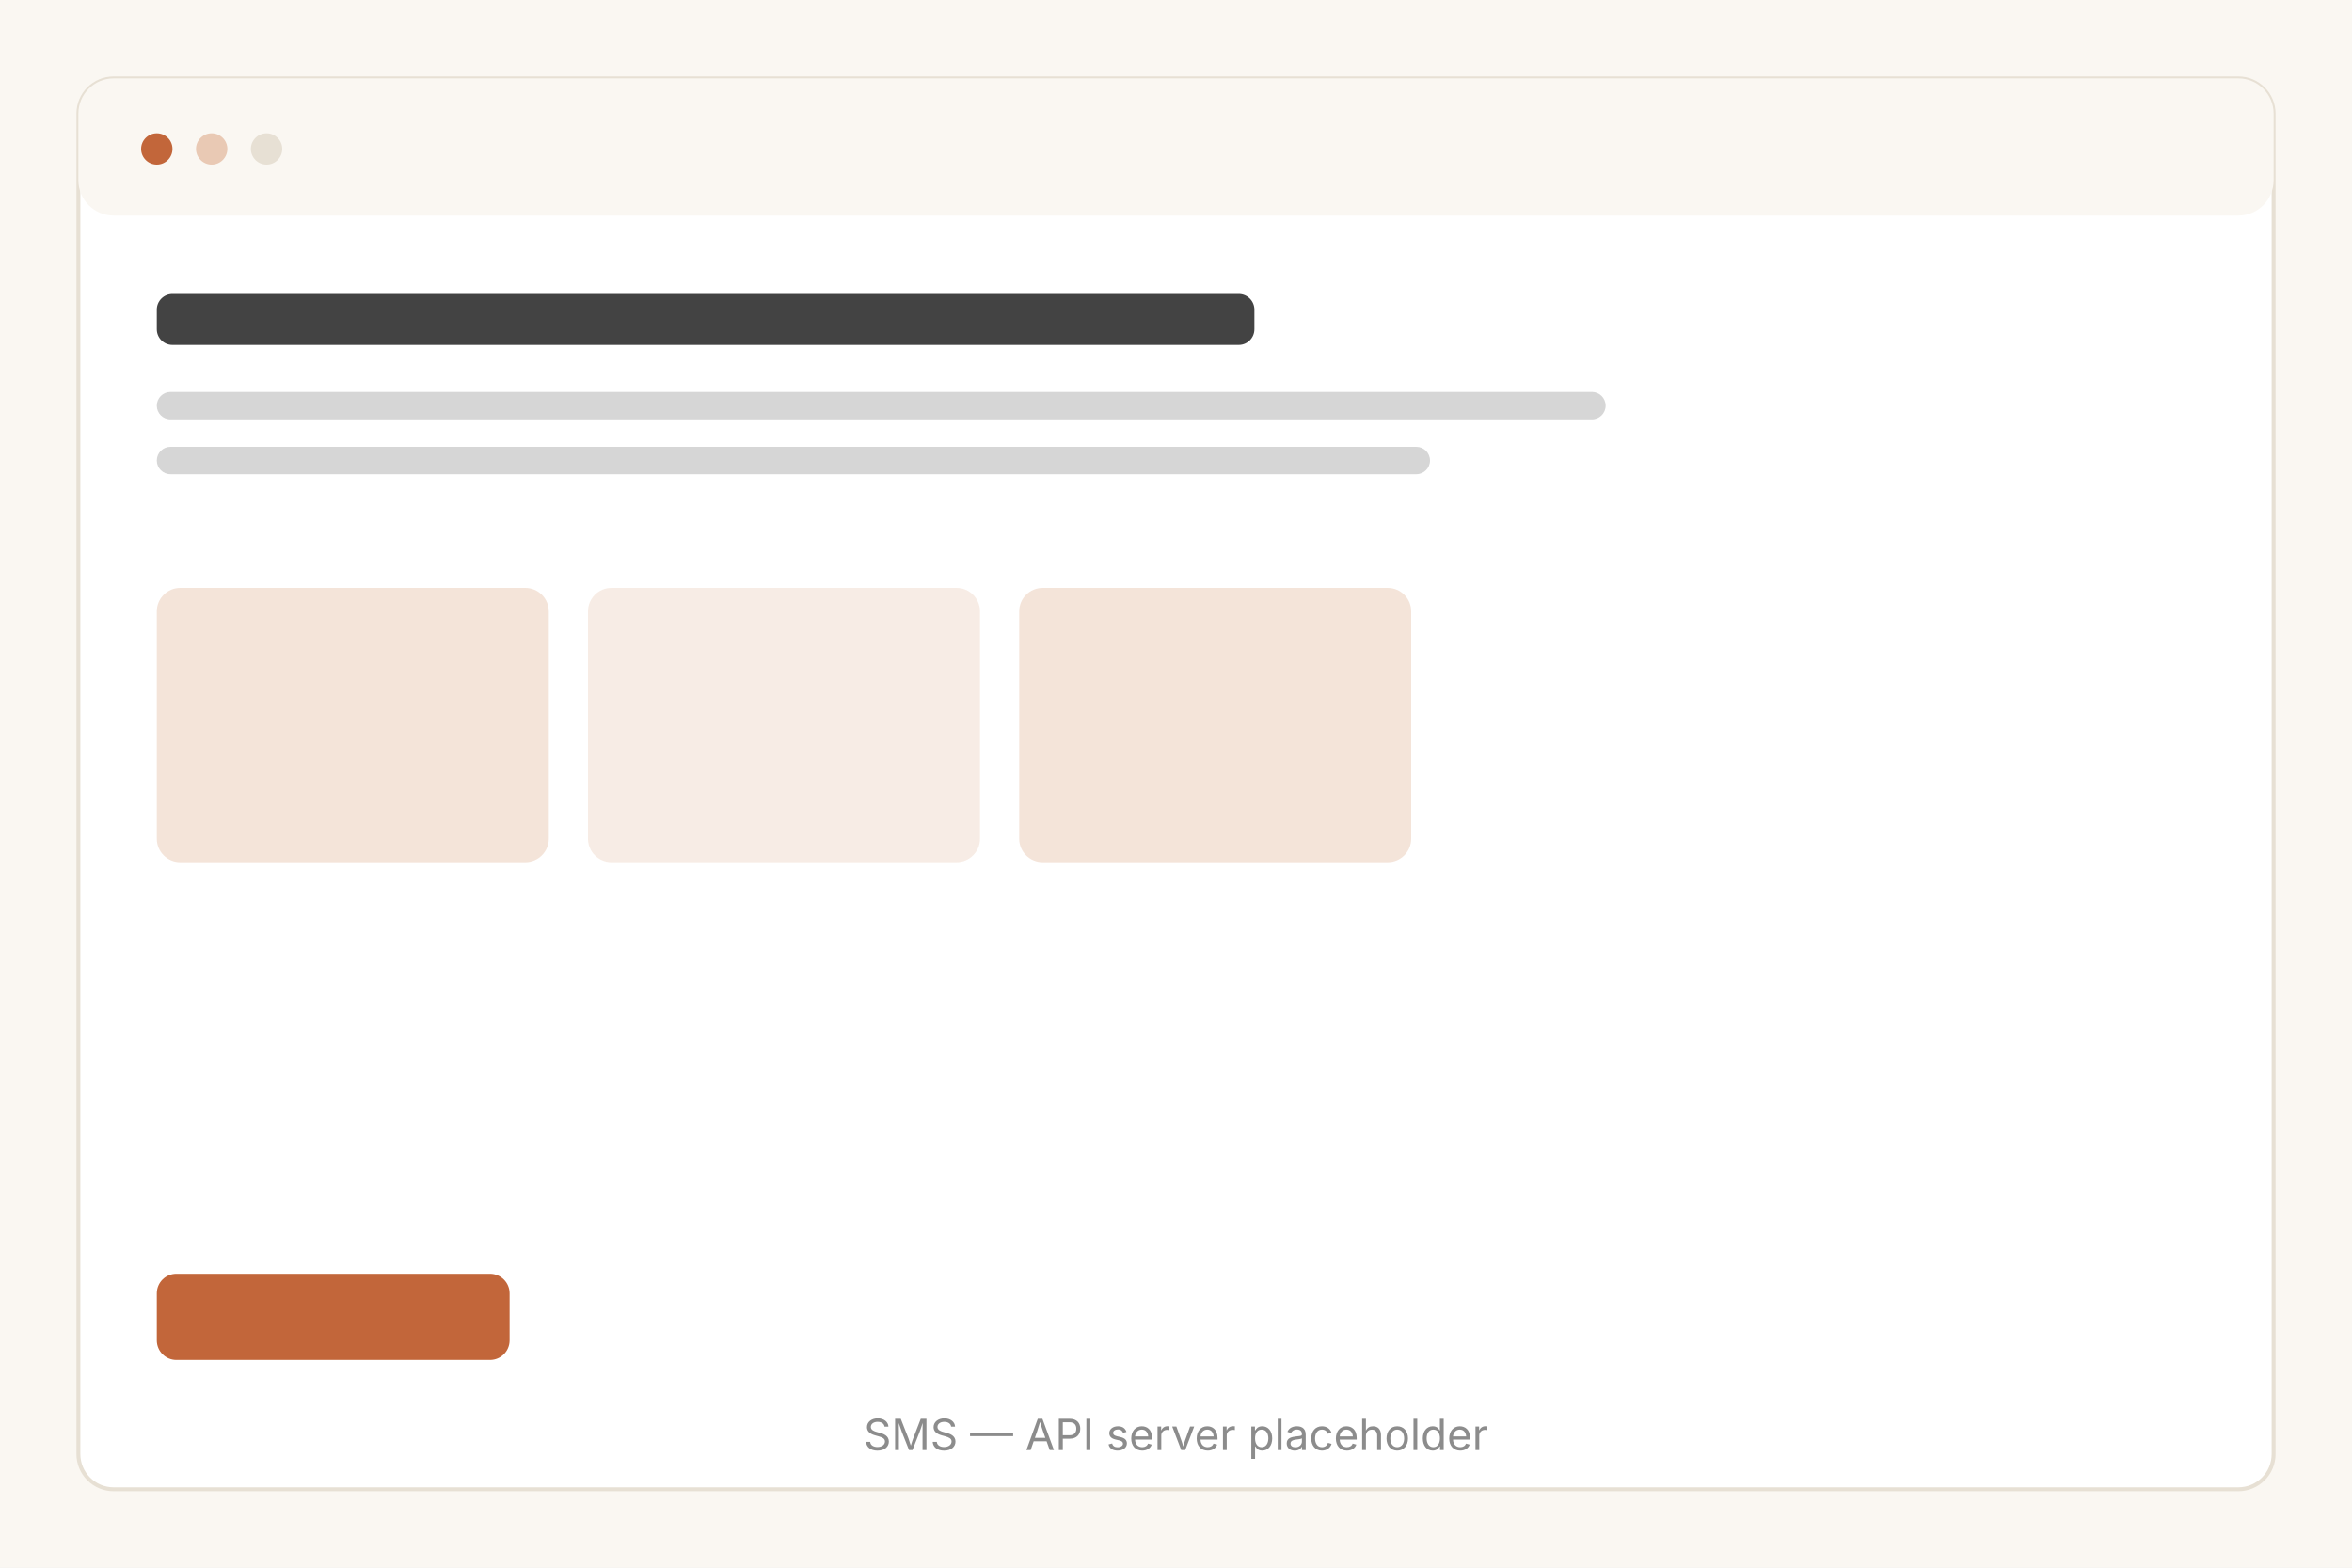
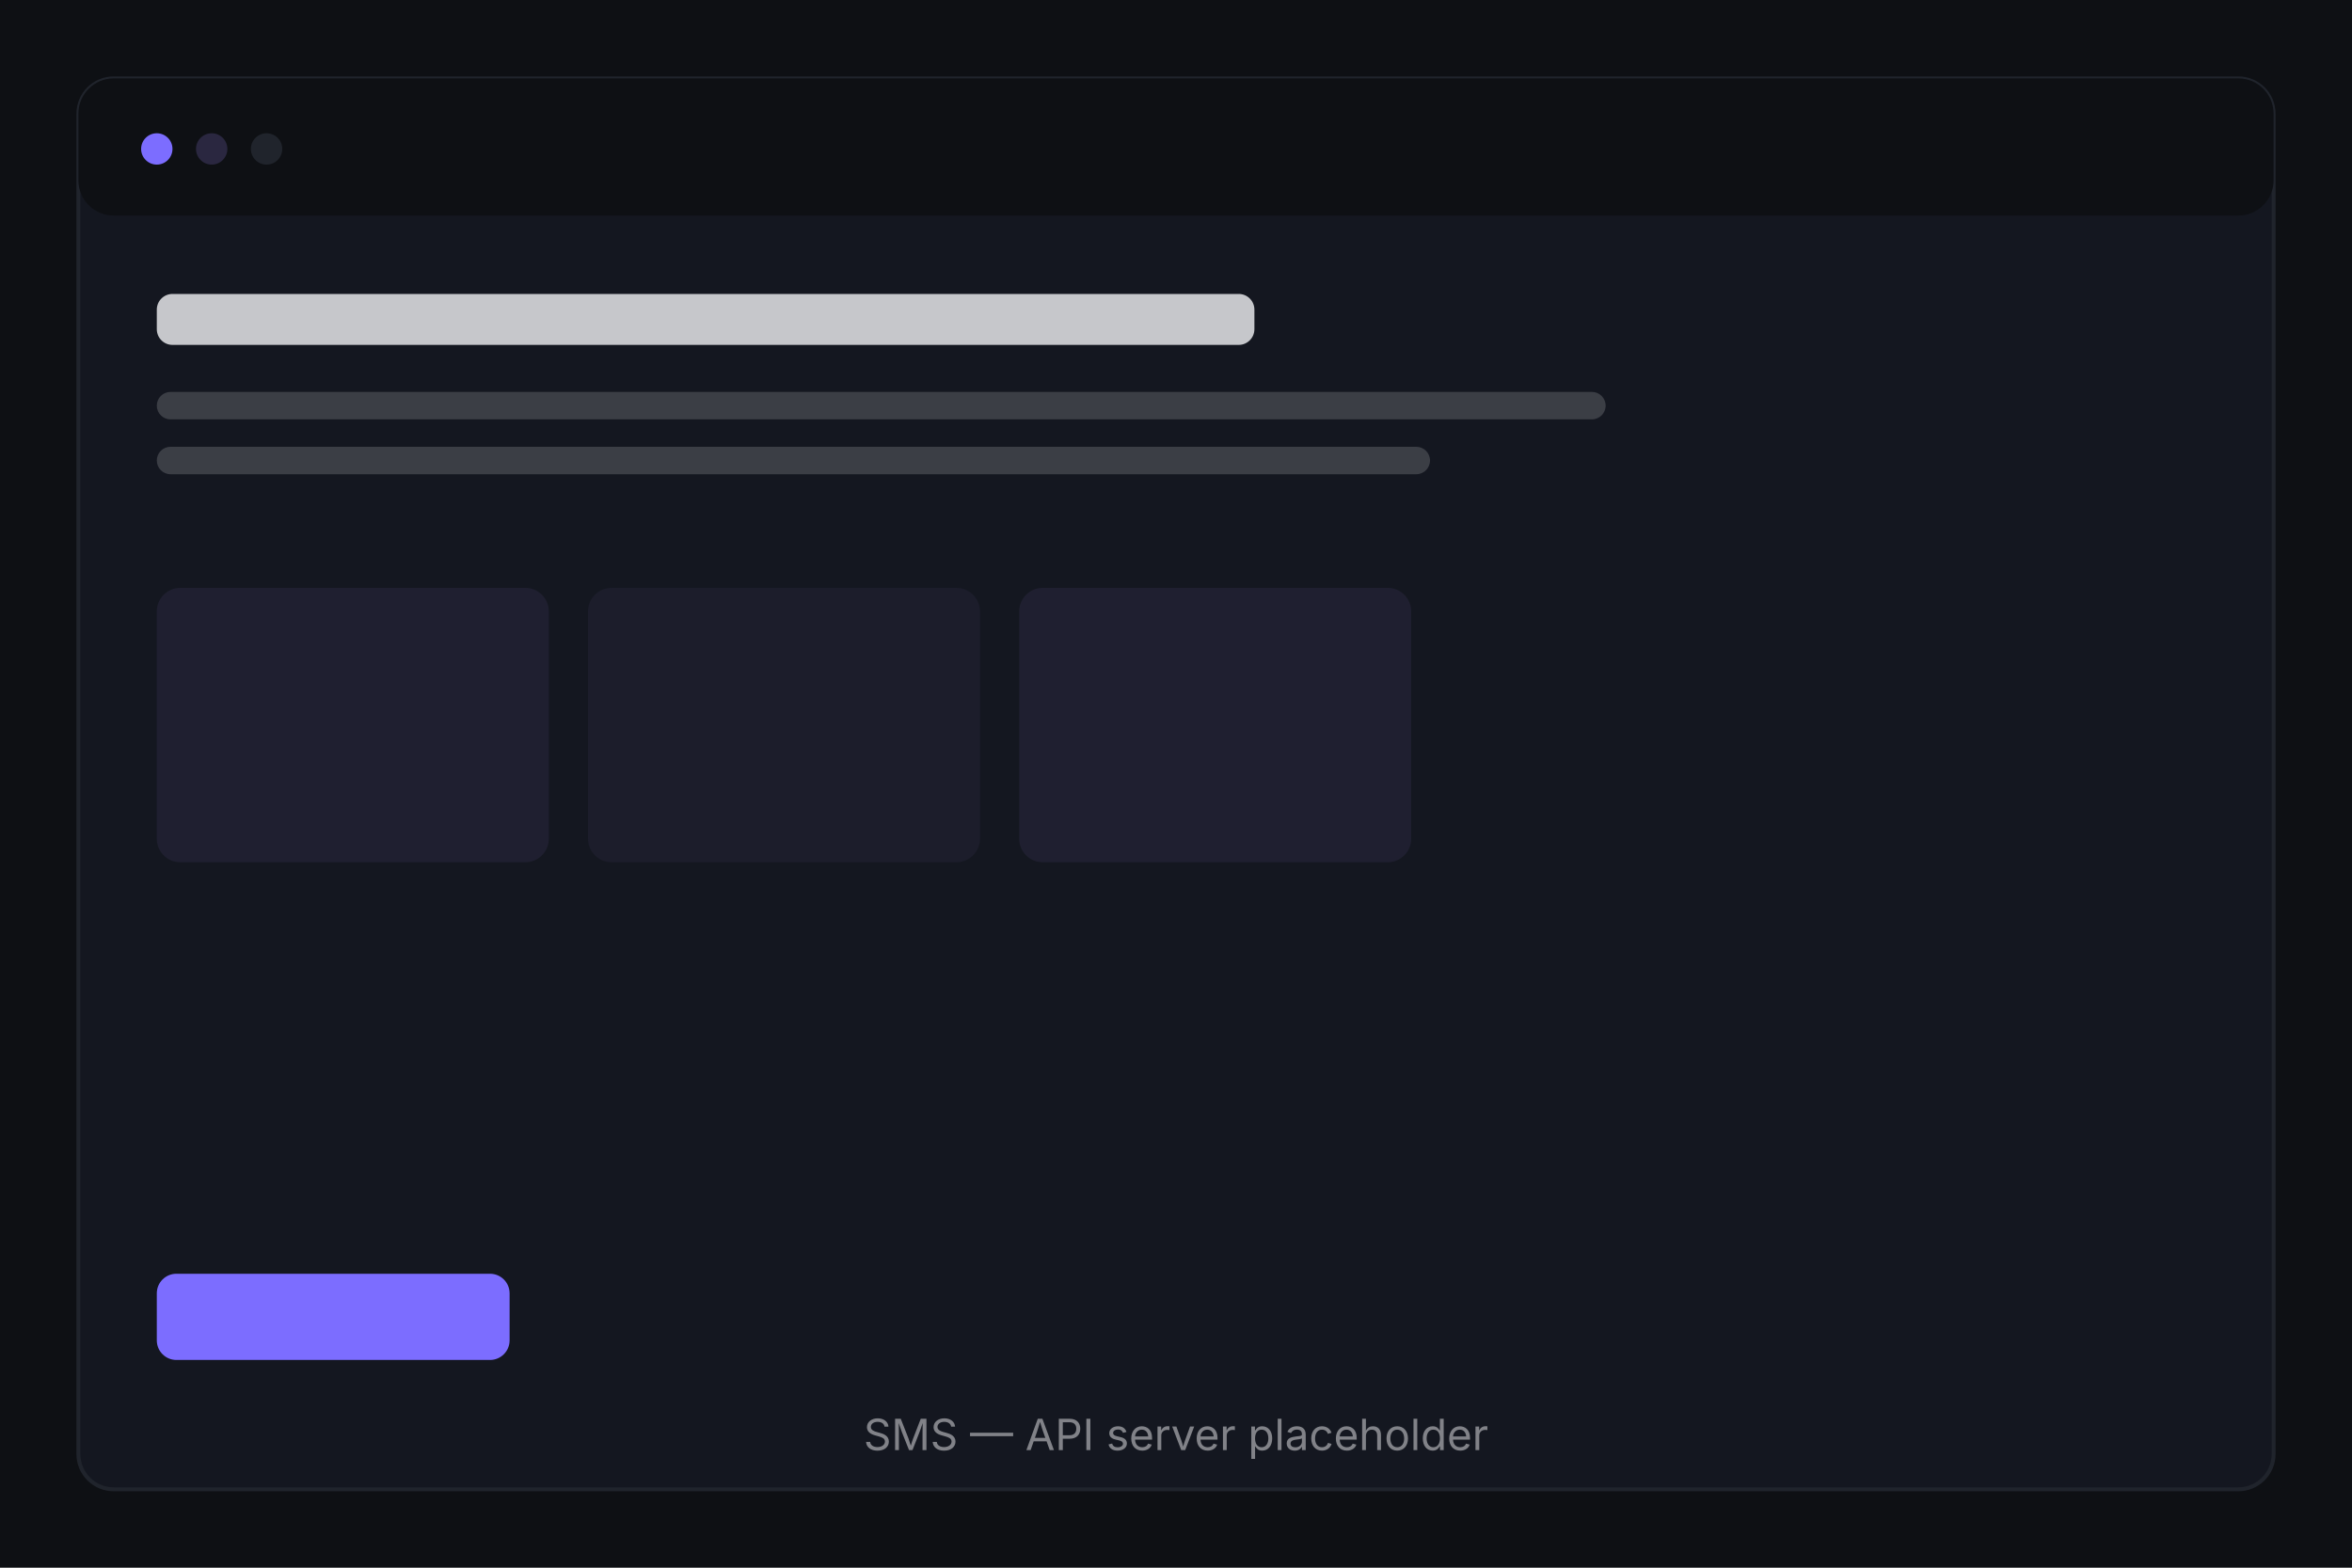
<svg xmlns="http://www.w3.org/2000/svg" width="1200" height="800" viewBox="0 0 1200 800" role="img" aria-label="Student Management System placeholder">
-   <rect width="1200" height="800" fill="#faf7f2" />
-   <rect x="40" y="40" width="1120" height="720" rx="18" fill="#ffffff" stroke="#e7e0d4" stroke-width="2" />
-   <rect x="40" y="40" width="1120" height="70" rx="18" fill="#faf7f2" />
-   <circle cx="80" cy="76" r="8" fill="#c2663a" />
-   <circle cx="108" cy="76" r="8" fill="#e9c9b4" />
-   <circle cx="136" cy="76" r="8" fill="#e7e0d4" />
-   <rect x="80" y="150" width="560" height="26" rx="8" fill="#1a1a1a" opacity="0.82" />
-   <rect x="80" y="200" width="739.2" height="14" rx="7" fill="#1a1a1a" opacity="0.18" />
-   <rect x="80" y="228" width="649.6" height="14" rx="7" fill="#1a1a1a" opacity="0.18" />
-   <rect x="80" y="300" width="200" height="140" rx="12" fill="#e9c9b4" opacity="0.5" />
-   <rect x="300" y="300" width="200" height="140" rx="12" fill="#e9c9b4" opacity="0.35" />
-   <rect x="520" y="300" width="200" height="140" rx="12" fill="#e9c9b4" opacity="0.5" />
-   <rect x="80" y="650" width="180" height="44" rx="10" fill="#c2663a" />
-   <text x="600" y="740" text-anchor="middle" font-family="Inter, sans-serif" font-size="22" fill="#1a1a1a" opacity="0.5">SMS — API server placeholder</text>
+   <rect width="1200" height="800" fill="#0e1014" />
+   <rect x="40" y="40" width="1120" height="720" rx="18" fill="#141720" stroke="#20242c" stroke-width="2" />
+   <rect x="40" y="40" width="1120" height="70" rx="18" fill="#0e1014" />
+   <circle cx="80" cy="76" r="8" fill="#7c6dff" />
+   <circle cx="108" cy="76" r="8" fill="#2a2740" />
+   <circle cx="136" cy="76" r="8" fill="#20242c" />
+   <rect x="80" y="150" width="560" height="26" rx="8" fill="#edeef0" opacity="0.82" />
+   <rect x="80" y="200" width="739.2" height="14" rx="7" fill="#edeef0" opacity="0.18" />
+   <rect x="80" y="228" width="649.6" height="14" rx="7" fill="#edeef0" opacity="0.18" />
+   <rect x="80" y="300" width="200" height="140" rx="12" fill="#2a2740" opacity="0.5" />
+   <rect x="300" y="300" width="200" height="140" rx="12" fill="#2a2740" opacity="0.35" />
+   <rect x="520" y="300" width="200" height="140" rx="12" fill="#2a2740" opacity="0.5" />
+   <rect x="80" y="650" width="180" height="44" rx="10" fill="#7c6dff" />
+   <text x="600" y="740" text-anchor="middle" font-family="Inter, sans-serif" font-size="22" fill="#edeef0" opacity="0.5">SMS — API server placeholder</text>
</svg>
